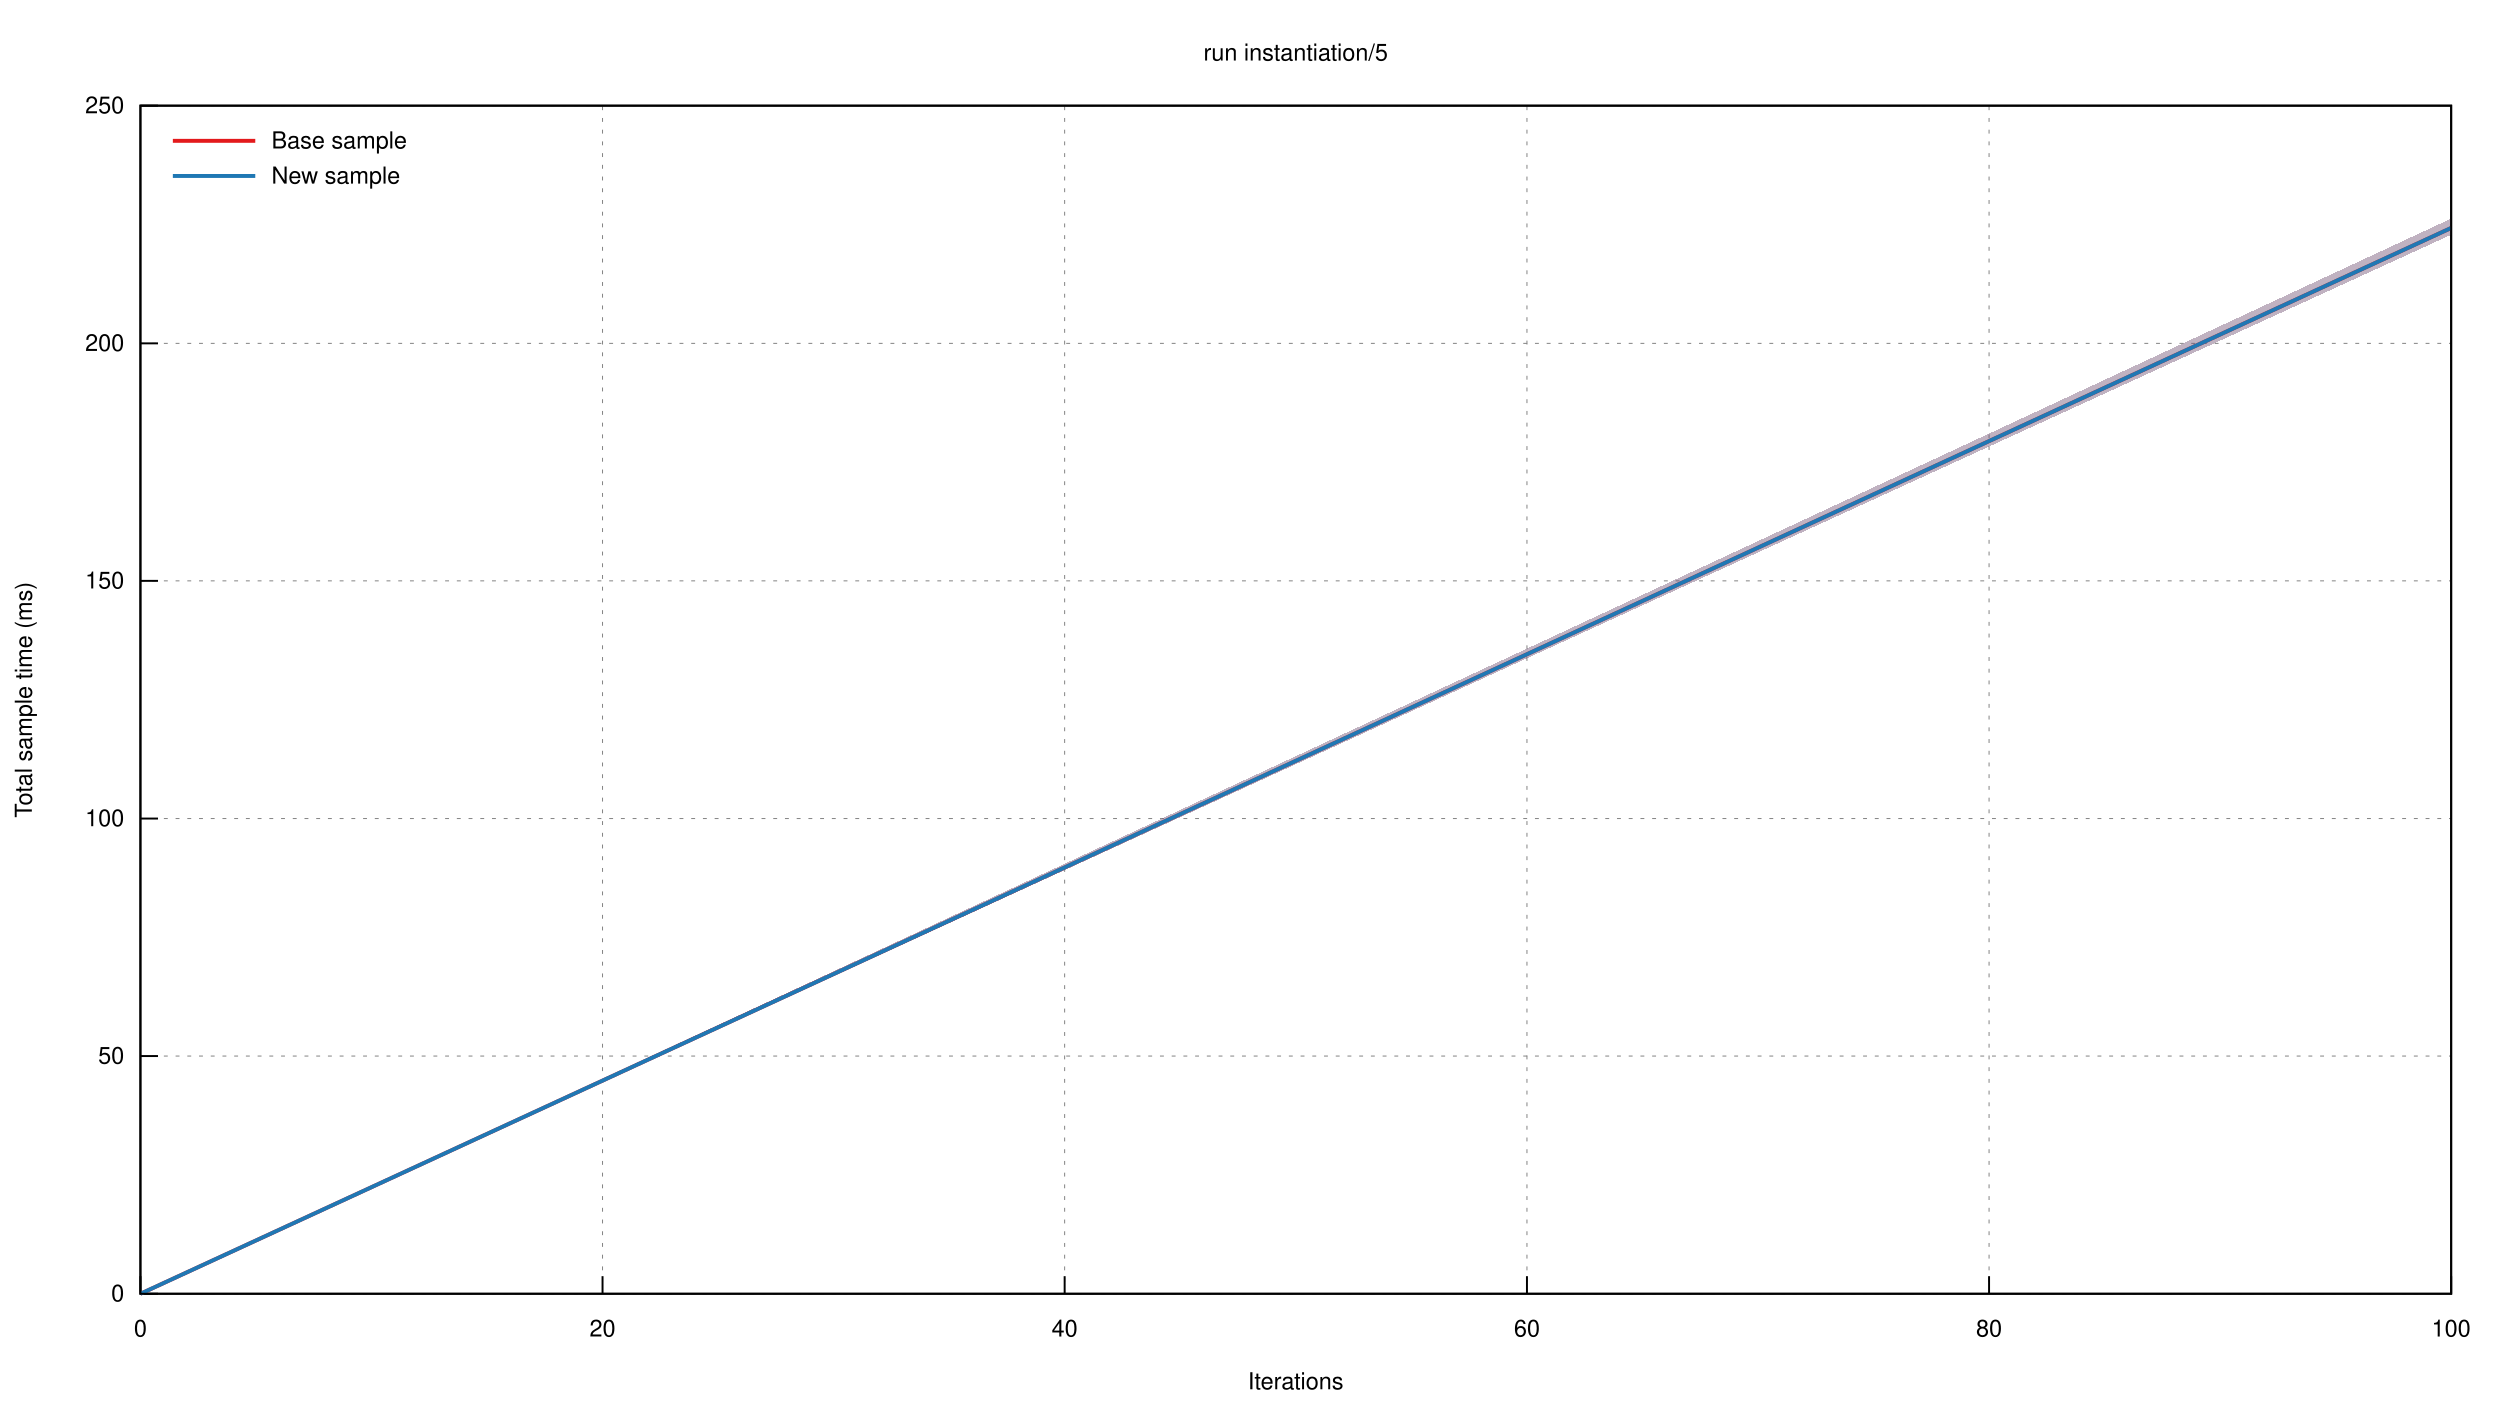
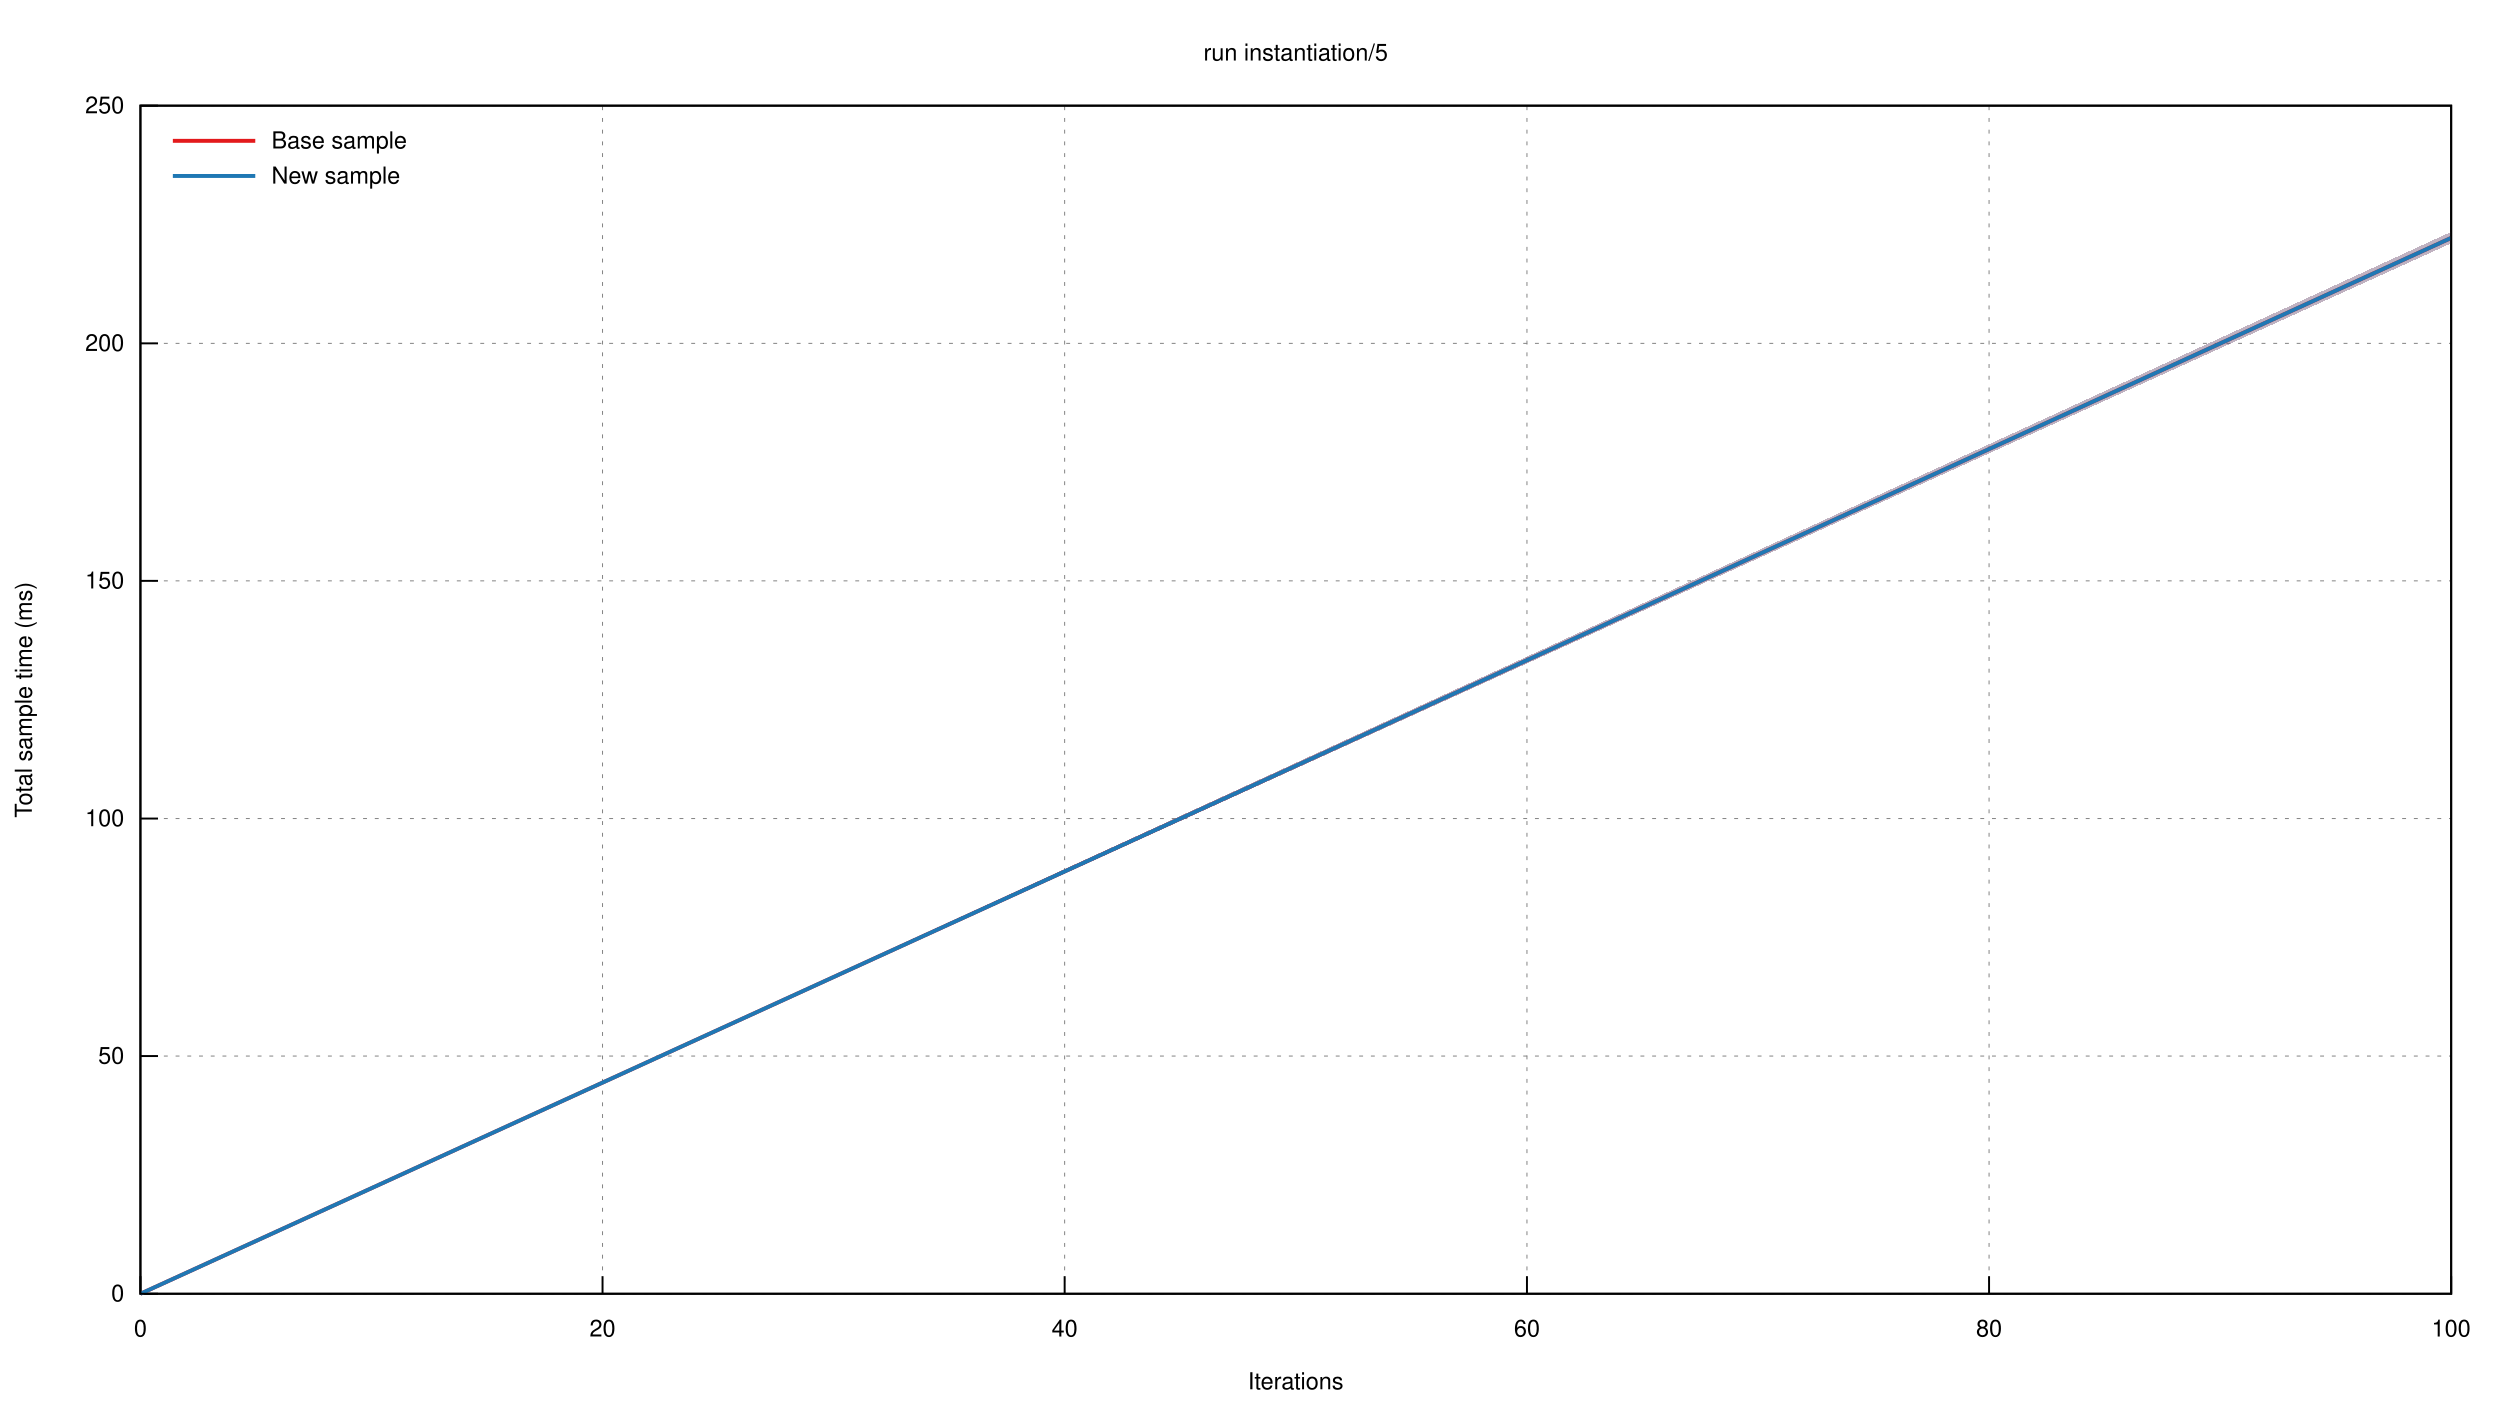
<svg xmlns="http://www.w3.org/2000/svg" xmlns:xlink="http://www.w3.org/1999/xlink" viewBox="0 0 1280 720">
  <g id="gnuplot_canvas">
    <rect x="0" y="0" width="1280" height="720" fill="none" />
    <defs>
      <circle id="gpDot" r="0.5" stroke-width="0.5" stroke="currentColor" />
      <path id="gpPt0" stroke-width="0.222" stroke="currentColor" d="M-1,0 h2 M0,-1 v2" />
      <path id="gpPt1" stroke-width="0.222" stroke="currentColor" d="M-1,-1 L1,1 M1,-1 L-1,1" />
      <path id="gpPt2" stroke-width="0.222" stroke="currentColor" d="M-1,0 L1,0 M0,-1 L0,1 M-1,-1 L1,1 M-1,1 L1,-1" />
      <rect id="gpPt3" stroke-width="0.222" stroke="currentColor" x="-1" y="-1" width="2" height="2" />
      <rect id="gpPt4" stroke-width="0.222" stroke="currentColor" fill="currentColor" x="-1" y="-1" width="2" height="2" />
      <circle id="gpPt5" stroke-width="0.222" stroke="currentColor" cx="0" cy="0" r="1" />
      <use xlink:href="#gpPt5" id="gpPt6" fill="currentColor" stroke="none" />
      <path id="gpPt7" stroke-width="0.222" stroke="currentColor" d="M0,-1.33 L-1.33,0.67 L1.33,0.67 z" />
      <use xlink:href="#gpPt7" id="gpPt8" fill="currentColor" stroke="none" />
      <use xlink:href="#gpPt7" id="gpPt9" stroke="currentColor" transform="rotate(180)" />
      <use xlink:href="#gpPt9" id="gpPt10" fill="currentColor" stroke="none" />
      <use xlink:href="#gpPt3" id="gpPt11" stroke="currentColor" transform="rotate(45)" />
      <use xlink:href="#gpPt11" id="gpPt12" fill="currentColor" stroke="none" />
      <path id="gpPt13" stroke-width="0.222" stroke="currentColor" d="M0,1.330 L1.265,0.411 L0.782,-1.067 L-0.782,-1.076 L-1.265,0.411 z" />
      <use xlink:href="#gpPt13" id="gpPt14" fill="currentColor" stroke="none" />
      <filter id="textbox" filterUnits="objectBoundingBox" x="0" y="0" height="1" width="1">
        <feFlood flood-color="white" flood-opacity="1" result="bgnd" />
        <feComposite in="SourceGraphic" in2="bgnd" operator="atop" />
      </filter>
      <filter id="greybox" filterUnits="objectBoundingBox" x="0" y="0" height="1" width="1">
        <feFlood flood-color="lightgrey" flood-opacity="1" result="grey" />
        <feComposite in="SourceGraphic" in2="grey" operator="atop" />
      </filter>
    </defs>
    <g fill="none" color="white" stroke="currentColor" stroke-width="1.00" stroke-linecap="butt" stroke-linejoin="miter">
</g>
    <g fill="none" color="black" stroke="currentColor" stroke-width="1.00" stroke-linecap="butt" stroke-linejoin="miter">
</g>
    <g fill="none" color="black" stroke="black" stroke-width="0.50" stroke-linecap="butt" stroke-linejoin="miter">
</g>
    <g fill="none" color="gray" stroke="currentColor" stroke-width="0.50" stroke-linecap="butt" stroke-linejoin="miter">
      <path stroke="gray" stroke-dasharray="2,4" class="gridline" d="M71.9,662.4 L1255.0,662.4  " />
    </g>
    <g fill="none" color="gray" stroke="gray" stroke-width="1.00" stroke-linecap="butt" stroke-linejoin="miter">
</g>
    <g fill="none" color="black" stroke="currentColor" stroke-width="1.00" stroke-linecap="butt" stroke-linejoin="miter">
      <path stroke="black" d="M71.9,662.4 L80.9,662.4  " />
      <g transform="translate(63.6,666.3)" stroke="none" fill="black" font-family="Helvetica" font-size="12.00" text-anchor="end">
        <text>
          <tspan font-family="Helvetica"> 0</tspan>
        </text>
      </g>
    </g>
    <g fill="none" color="black" stroke="currentColor" stroke-width="1.00" stroke-linecap="butt" stroke-linejoin="miter">
</g>
    <g fill="none" color="black" stroke="black" stroke-width="0.50" stroke-linecap="butt" stroke-linejoin="miter">
</g>
    <g fill="none" color="gray" stroke="currentColor" stroke-width="0.50" stroke-linecap="butt" stroke-linejoin="miter">
      <path stroke="gray" stroke-dasharray="2,4" class="gridline" d="M71.9,540.7 L1255.0,540.7  " />
    </g>
    <g fill="none" color="gray" stroke="gray" stroke-width="1.00" stroke-linecap="butt" stroke-linejoin="miter">
</g>
    <g fill="none" color="black" stroke="currentColor" stroke-width="1.00" stroke-linecap="butt" stroke-linejoin="miter">
      <path stroke="black" d="M71.9,540.7 L80.9,540.7  " />
      <g transform="translate(63.6,544.6)" stroke="none" fill="black" font-family="Helvetica" font-size="12.00" text-anchor="end">
        <text>
          <tspan font-family="Helvetica"> 50</tspan>
        </text>
      </g>
    </g>
    <g fill="none" color="black" stroke="currentColor" stroke-width="1.00" stroke-linecap="butt" stroke-linejoin="miter">
</g>
    <g fill="none" color="black" stroke="black" stroke-width="0.50" stroke-linecap="butt" stroke-linejoin="miter">
</g>
    <g fill="none" color="gray" stroke="currentColor" stroke-width="0.50" stroke-linecap="butt" stroke-linejoin="miter">
      <path stroke="gray" stroke-dasharray="2,4" class="gridline" d="M71.9,419.1 L1255.0,419.1  " />
    </g>
    <g fill="none" color="gray" stroke="gray" stroke-width="1.00" stroke-linecap="butt" stroke-linejoin="miter">
</g>
    <g fill="none" color="black" stroke="currentColor" stroke-width="1.00" stroke-linecap="butt" stroke-linejoin="miter">
      <path stroke="black" d="M71.9,419.1 L80.9,419.1  " />
      <g transform="translate(63.6,423.0)" stroke="none" fill="black" font-family="Helvetica" font-size="12.00" text-anchor="end">
        <text>
          <tspan font-family="Helvetica"> 100</tspan>
        </text>
      </g>
    </g>
    <g fill="none" color="black" stroke="currentColor" stroke-width="1.00" stroke-linecap="butt" stroke-linejoin="miter">
</g>
    <g fill="none" color="black" stroke="black" stroke-width="0.50" stroke-linecap="butt" stroke-linejoin="miter">
</g>
    <g fill="none" color="gray" stroke="currentColor" stroke-width="0.50" stroke-linecap="butt" stroke-linejoin="miter">
      <path stroke="gray" stroke-dasharray="2,4" class="gridline" d="M71.9,297.4 L1255.0,297.4  " />
    </g>
    <g fill="none" color="gray" stroke="gray" stroke-width="1.00" stroke-linecap="butt" stroke-linejoin="miter">
</g>
    <g fill="none" color="black" stroke="currentColor" stroke-width="1.00" stroke-linecap="butt" stroke-linejoin="miter">
      <path stroke="black" d="M71.9,297.4 L80.9,297.4  " />
      <g transform="translate(63.6,301.3)" stroke="none" fill="black" font-family="Helvetica" font-size="12.00" text-anchor="end">
        <text>
          <tspan font-family="Helvetica"> 150</tspan>
        </text>
      </g>
    </g>
    <g fill="none" color="black" stroke="currentColor" stroke-width="1.00" stroke-linecap="butt" stroke-linejoin="miter">
</g>
    <g fill="none" color="black" stroke="black" stroke-width="0.50" stroke-linecap="butt" stroke-linejoin="miter">
</g>
    <g fill="none" color="gray" stroke="currentColor" stroke-width="0.50" stroke-linecap="butt" stroke-linejoin="miter">
      <path stroke="gray" stroke-dasharray="2,4" class="gridline" d="M71.9,175.8 L1255.0,175.8  " />
    </g>
    <g fill="none" color="gray" stroke="gray" stroke-width="1.00" stroke-linecap="butt" stroke-linejoin="miter">
</g>
    <g fill="none" color="black" stroke="currentColor" stroke-width="1.00" stroke-linecap="butt" stroke-linejoin="miter">
      <path stroke="black" d="M71.9,175.8 L80.9,175.8  " />
      <g transform="translate(63.6,179.7)" stroke="none" fill="black" font-family="Helvetica" font-size="12.00" text-anchor="end">
        <text>
          <tspan font-family="Helvetica"> 200</tspan>
        </text>
      </g>
    </g>
    <g fill="none" color="black" stroke="currentColor" stroke-width="1.00" stroke-linecap="butt" stroke-linejoin="miter">
</g>
    <g fill="none" color="black" stroke="black" stroke-width="0.50" stroke-linecap="butt" stroke-linejoin="miter">
</g>
    <g fill="none" color="gray" stroke="currentColor" stroke-width="0.50" stroke-linecap="butt" stroke-linejoin="miter">
      <path stroke="gray" stroke-dasharray="2,4" class="gridline" d="M71.9,54.1 L1255.0,54.1  " />
    </g>
    <g fill="none" color="gray" stroke="gray" stroke-width="1.00" stroke-linecap="butt" stroke-linejoin="miter">
</g>
    <g fill="none" color="black" stroke="currentColor" stroke-width="1.00" stroke-linecap="butt" stroke-linejoin="miter">
      <path stroke="black" d="M71.9,54.1 L80.9,54.1  " />
      <g transform="translate(63.6,58.0)" stroke="none" fill="black" font-family="Helvetica" font-size="12.00" text-anchor="end">
        <text>
          <tspan font-family="Helvetica"> 250</tspan>
        </text>
      </g>
    </g>
    <g fill="none" color="black" stroke="currentColor" stroke-width="1.00" stroke-linecap="butt" stroke-linejoin="miter">
</g>
    <g fill="none" color="black" stroke="black" stroke-width="0.50" stroke-linecap="butt" stroke-linejoin="miter">
</g>
    <g fill="none" color="gray" stroke="currentColor" stroke-width="0.50" stroke-linecap="butt" stroke-linejoin="miter">
      <path stroke="gray" stroke-dasharray="2,4" class="gridline" d="M71.9,662.4 L71.9,54.1  " />
    </g>
    <g fill="none" color="gray" stroke="gray" stroke-width="1.00" stroke-linecap="butt" stroke-linejoin="miter">
</g>
    <g fill="none" color="black" stroke="currentColor" stroke-width="1.00" stroke-linecap="butt" stroke-linejoin="miter">
      <path stroke="black" d="M71.9,662.4 L71.9,653.4  " />
      <g transform="translate(71.9,684.3)" stroke="none" fill="black" font-family="Helvetica" font-size="12.00" text-anchor="middle">
        <text>
          <tspan font-family="Helvetica"> 0</tspan>
        </text>
      </g>
    </g>
    <g fill="none" color="black" stroke="currentColor" stroke-width="1.00" stroke-linecap="butt" stroke-linejoin="miter">
</g>
    <g fill="none" color="black" stroke="black" stroke-width="0.50" stroke-linecap="butt" stroke-linejoin="miter">
</g>
    <g fill="none" color="gray" stroke="currentColor" stroke-width="0.50" stroke-linecap="butt" stroke-linejoin="miter">
      <path stroke="gray" stroke-dasharray="2,4" class="gridline" d="M308.5,662.4 L308.5,54.1  " />
    </g>
    <g fill="none" color="gray" stroke="gray" stroke-width="1.00" stroke-linecap="butt" stroke-linejoin="miter">
</g>
    <g fill="none" color="black" stroke="currentColor" stroke-width="1.00" stroke-linecap="butt" stroke-linejoin="miter">
      <path stroke="black" d="M308.5,662.4 L308.5,653.4  " />
      <g transform="translate(308.5,684.3)" stroke="none" fill="black" font-family="Helvetica" font-size="12.00" text-anchor="middle">
        <text>
          <tspan font-family="Helvetica"> 20</tspan>
        </text>
      </g>
    </g>
    <g fill="none" color="black" stroke="currentColor" stroke-width="1.00" stroke-linecap="butt" stroke-linejoin="miter">
</g>
    <g fill="none" color="black" stroke="black" stroke-width="0.50" stroke-linecap="butt" stroke-linejoin="miter">
</g>
    <g fill="none" color="gray" stroke="currentColor" stroke-width="0.50" stroke-linecap="butt" stroke-linejoin="miter">
      <path stroke="gray" stroke-dasharray="2,4" class="gridline" d="M545.1,662.4 L545.1,54.1  " />
    </g>
    <g fill="none" color="gray" stroke="gray" stroke-width="1.00" stroke-linecap="butt" stroke-linejoin="miter">
</g>
    <g fill="none" color="black" stroke="currentColor" stroke-width="1.00" stroke-linecap="butt" stroke-linejoin="miter">
      <path stroke="black" d="M545.1,662.4 L545.1,653.4  " />
      <g transform="translate(545.1,684.3)" stroke="none" fill="black" font-family="Helvetica" font-size="12.00" text-anchor="middle">
        <text>
          <tspan font-family="Helvetica"> 40</tspan>
        </text>
      </g>
    </g>
    <g fill="none" color="black" stroke="currentColor" stroke-width="1.00" stroke-linecap="butt" stroke-linejoin="miter">
</g>
    <g fill="none" color="black" stroke="black" stroke-width="0.50" stroke-linecap="butt" stroke-linejoin="miter">
</g>
    <g fill="none" color="gray" stroke="currentColor" stroke-width="0.50" stroke-linecap="butt" stroke-linejoin="miter">
      <path stroke="gray" stroke-dasharray="2,4" class="gridline" d="M781.8,662.4 L781.8,54.1  " />
    </g>
    <g fill="none" color="gray" stroke="gray" stroke-width="1.00" stroke-linecap="butt" stroke-linejoin="miter">
</g>
    <g fill="none" color="black" stroke="currentColor" stroke-width="1.00" stroke-linecap="butt" stroke-linejoin="miter">
      <path stroke="black" d="M781.8,662.4 L781.8,653.4  " />
      <g transform="translate(781.8,684.3)" stroke="none" fill="black" font-family="Helvetica" font-size="12.00" text-anchor="middle">
        <text>
          <tspan font-family="Helvetica"> 60</tspan>
        </text>
      </g>
    </g>
    <g fill="none" color="black" stroke="currentColor" stroke-width="1.00" stroke-linecap="butt" stroke-linejoin="miter">
</g>
    <g fill="none" color="black" stroke="black" stroke-width="0.50" stroke-linecap="butt" stroke-linejoin="miter">
</g>
    <g fill="none" color="gray" stroke="currentColor" stroke-width="0.50" stroke-linecap="butt" stroke-linejoin="miter">
      <path stroke="gray" stroke-dasharray="2,4" class="gridline" d="M1018.4,662.4 L1018.4,54.1  " />
    </g>
    <g fill="none" color="gray" stroke="gray" stroke-width="1.00" stroke-linecap="butt" stroke-linejoin="miter">
</g>
    <g fill="none" color="black" stroke="currentColor" stroke-width="1.00" stroke-linecap="butt" stroke-linejoin="miter">
      <path stroke="black" d="M1018.4,662.4 L1018.4,653.4  " />
      <g transform="translate(1018.4,684.3)" stroke="none" fill="black" font-family="Helvetica" font-size="12.00" text-anchor="middle">
        <text>
          <tspan font-family="Helvetica"> 80</tspan>
        </text>
      </g>
    </g>
    <g fill="none" color="black" stroke="currentColor" stroke-width="1.00" stroke-linecap="butt" stroke-linejoin="miter">
</g>
    <g fill="none" color="black" stroke="black" stroke-width="0.50" stroke-linecap="butt" stroke-linejoin="miter">
</g>
    <g fill="none" color="gray" stroke="currentColor" stroke-width="0.50" stroke-linecap="butt" stroke-linejoin="miter">
      <path stroke="gray" stroke-dasharray="2,4" class="gridline" d="M1255.0,662.4 L1255.0,54.1  " />
    </g>
    <g fill="none" color="gray" stroke="gray" stroke-width="1.00" stroke-linecap="butt" stroke-linejoin="miter">
</g>
    <g fill="none" color="black" stroke="currentColor" stroke-width="1.00" stroke-linecap="butt" stroke-linejoin="miter">
      <path stroke="black" d="M1255.0,662.4 L1255.0,653.4  " />
      <g transform="translate(1255.0,684.3)" stroke="none" fill="black" font-family="Helvetica" font-size="12.00" text-anchor="middle">
        <text>
          <tspan font-family="Helvetica"> 100</tspan>
        </text>
      </g>
    </g>
    <g fill="none" color="black" stroke="currentColor" stroke-width="1.00" stroke-linecap="butt" stroke-linejoin="miter">
</g>
    <g fill="none" color="black" stroke="currentColor" stroke-width="1.00" stroke-linecap="butt" stroke-linejoin="miter">
      <path stroke="black" d="M71.9,54.1 L71.9,662.4 L1255.0,662.4 L1255.0,54.1 L71.9,54.1 Z  " />
    </g>
    <g fill="none" color="black" stroke="currentColor" stroke-width="1.00" stroke-linecap="butt" stroke-linejoin="miter">
      <g transform="translate(16.3,358.3) rotate(270)" stroke="none" fill="black" font-family="Helvetica" font-size="12.00" text-anchor="middle">
        <text>
          <tspan font-family="Helvetica">Total sample time (ms)</tspan>
        </text>
      </g>
    </g>
    <g fill="none" color="black" stroke="currentColor" stroke-width="1.00" stroke-linecap="butt" stroke-linejoin="miter">
      <g transform="translate(663.4,711.3)" stroke="none" fill="black" font-family="Helvetica" font-size="12.00" text-anchor="middle">
        <text>
          <tspan font-family="Helvetica">Iterations</tspan>
        </text>
      </g>
    </g>
    <g fill="none" color="black" stroke="currentColor" stroke-width="1.00" stroke-linecap="butt" stroke-linejoin="miter">
      <g transform="translate(663.4,31.0)" stroke="none" fill="black" font-family="Helvetica" font-size="12.00" text-anchor="middle">
        <text>
          <tspan font-family="Helvetica">run instantiation/5</tspan>
        </text>
      </g>
    </g>
    <g id="gnuplot_plot_1">
      <g fill="none" color="black" stroke="currentColor" stroke-width="1.00" stroke-linecap="butt" stroke-linejoin="miter">
        <g stroke="none" shape-rendering="crispEdges">
          <polygon fill="rgb(227,  26,  28)" fill-opacity="0.25" points="71.9,662.4 71.9,662.4 71.9,662.4 " />
-           <polygon fill="rgb(227,  26,  28)" fill-opacity="0.25" points="71.9,662.4 1255.0,120.2 1255.0,111.9 " />
+           <polygon fill="rgb(227,  26,  28)" fill-opacity="0.25" points="71.9,662.4 1255.0,124.6 1255.0,118.7 " />
        </g>
      </g>
    </g>
    <g id="gnuplot_plot_2">
      <g fill="none" color="black" stroke="currentColor" stroke-width="1.00" stroke-linecap="butt" stroke-linejoin="miter">
        <g stroke="none" shape-rendering="crispEdges">
          <polygon fill="rgb( 31, 120, 180)" fill-opacity="0.25" points="71.9,662.4 71.9,662.4 71.9,662.4 " />
-           <polygon fill="rgb( 31, 120, 180)" fill-opacity="0.25" points="71.9,662.4 1255.0,120.2 1255.0,111.9 " />
+           <polygon fill="rgb( 31, 120, 180)" fill-opacity="0.25" points="71.9,662.4 1255.0,124.6 1255.0,118.7 " />
        </g>
      </g>
    </g>
    <g id="gnuplot_plot_3">
      <g fill="none" color="white" stroke="rgb( 31, 120, 180)" stroke-width="2.00" stroke-linecap="butt" stroke-linejoin="miter">
</g>
      <g fill="none" color="black" stroke="currentColor" stroke-width="2.00" stroke-linecap="butt" stroke-linejoin="miter">
        <g transform="translate(139.0,76.0)" stroke="none" fill="black" font-family="Helvetica" font-size="12.00" text-anchor="start">
          <text>
            <tspan font-family="Helvetica">Base sample</tspan>
          </text>
        </g>
      </g>
      <g fill="none" color="black" stroke="currentColor" stroke-width="2.00" stroke-linecap="butt" stroke-linejoin="miter">
-         <path stroke="rgb(227,  26,  28)" d="M88.5,72.1 L130.7,72.1 M71.9,662.4 L1255.0,116.7  " />
+         <path stroke="rgb(227,  26,  28)" d="M88.5,72.1 L130.7,72.1 M71.9,662.4 L1255.0,121.8  " />
      </g>
    </g>
    <g id="gnuplot_plot_4">
      <g fill="none" color="black" stroke="currentColor" stroke-width="2.00" stroke-linecap="butt" stroke-linejoin="miter">
        <g transform="translate(139.0,94.0)" stroke="none" fill="black" font-family="Helvetica" font-size="12.00" text-anchor="start">
          <text>
            <tspan font-family="Helvetica">New sample</tspan>
          </text>
        </g>
      </g>
      <g fill="none" color="black" stroke="currentColor" stroke-width="2.00" stroke-linecap="butt" stroke-linejoin="miter">
-         <path stroke="rgb( 31, 120, 180)" d="M88.5,90.1 L130.7,90.1 M71.9,662.4 L1255.0,116.7  " />
+         <path stroke="rgb( 31, 120, 180)" d="M88.5,90.1 L130.7,90.1 M71.9,662.4 L1255.0,121.8  " />
      </g>
    </g>
    <g fill="none" color="black" stroke="currentColor" stroke-width="2.00" stroke-linecap="butt" stroke-linejoin="miter">
</g>
    <g fill="none" color="black" stroke="black" stroke-width="1.00" stroke-linecap="butt" stroke-linejoin="miter">
</g>
    <g fill="none" color="black" stroke="currentColor" stroke-width="1.00" stroke-linecap="butt" stroke-linejoin="miter">
      <path stroke="black" d="M71.9,54.1 L71.9,662.4 L1255.0,662.4 L1255.0,54.1 L71.9,54.1 Z  " />
    </g>
    <g fill="none" color="black" stroke="currentColor" stroke-width="1.00" stroke-linecap="butt" stroke-linejoin="miter">
</g>
  </g>
</svg>
